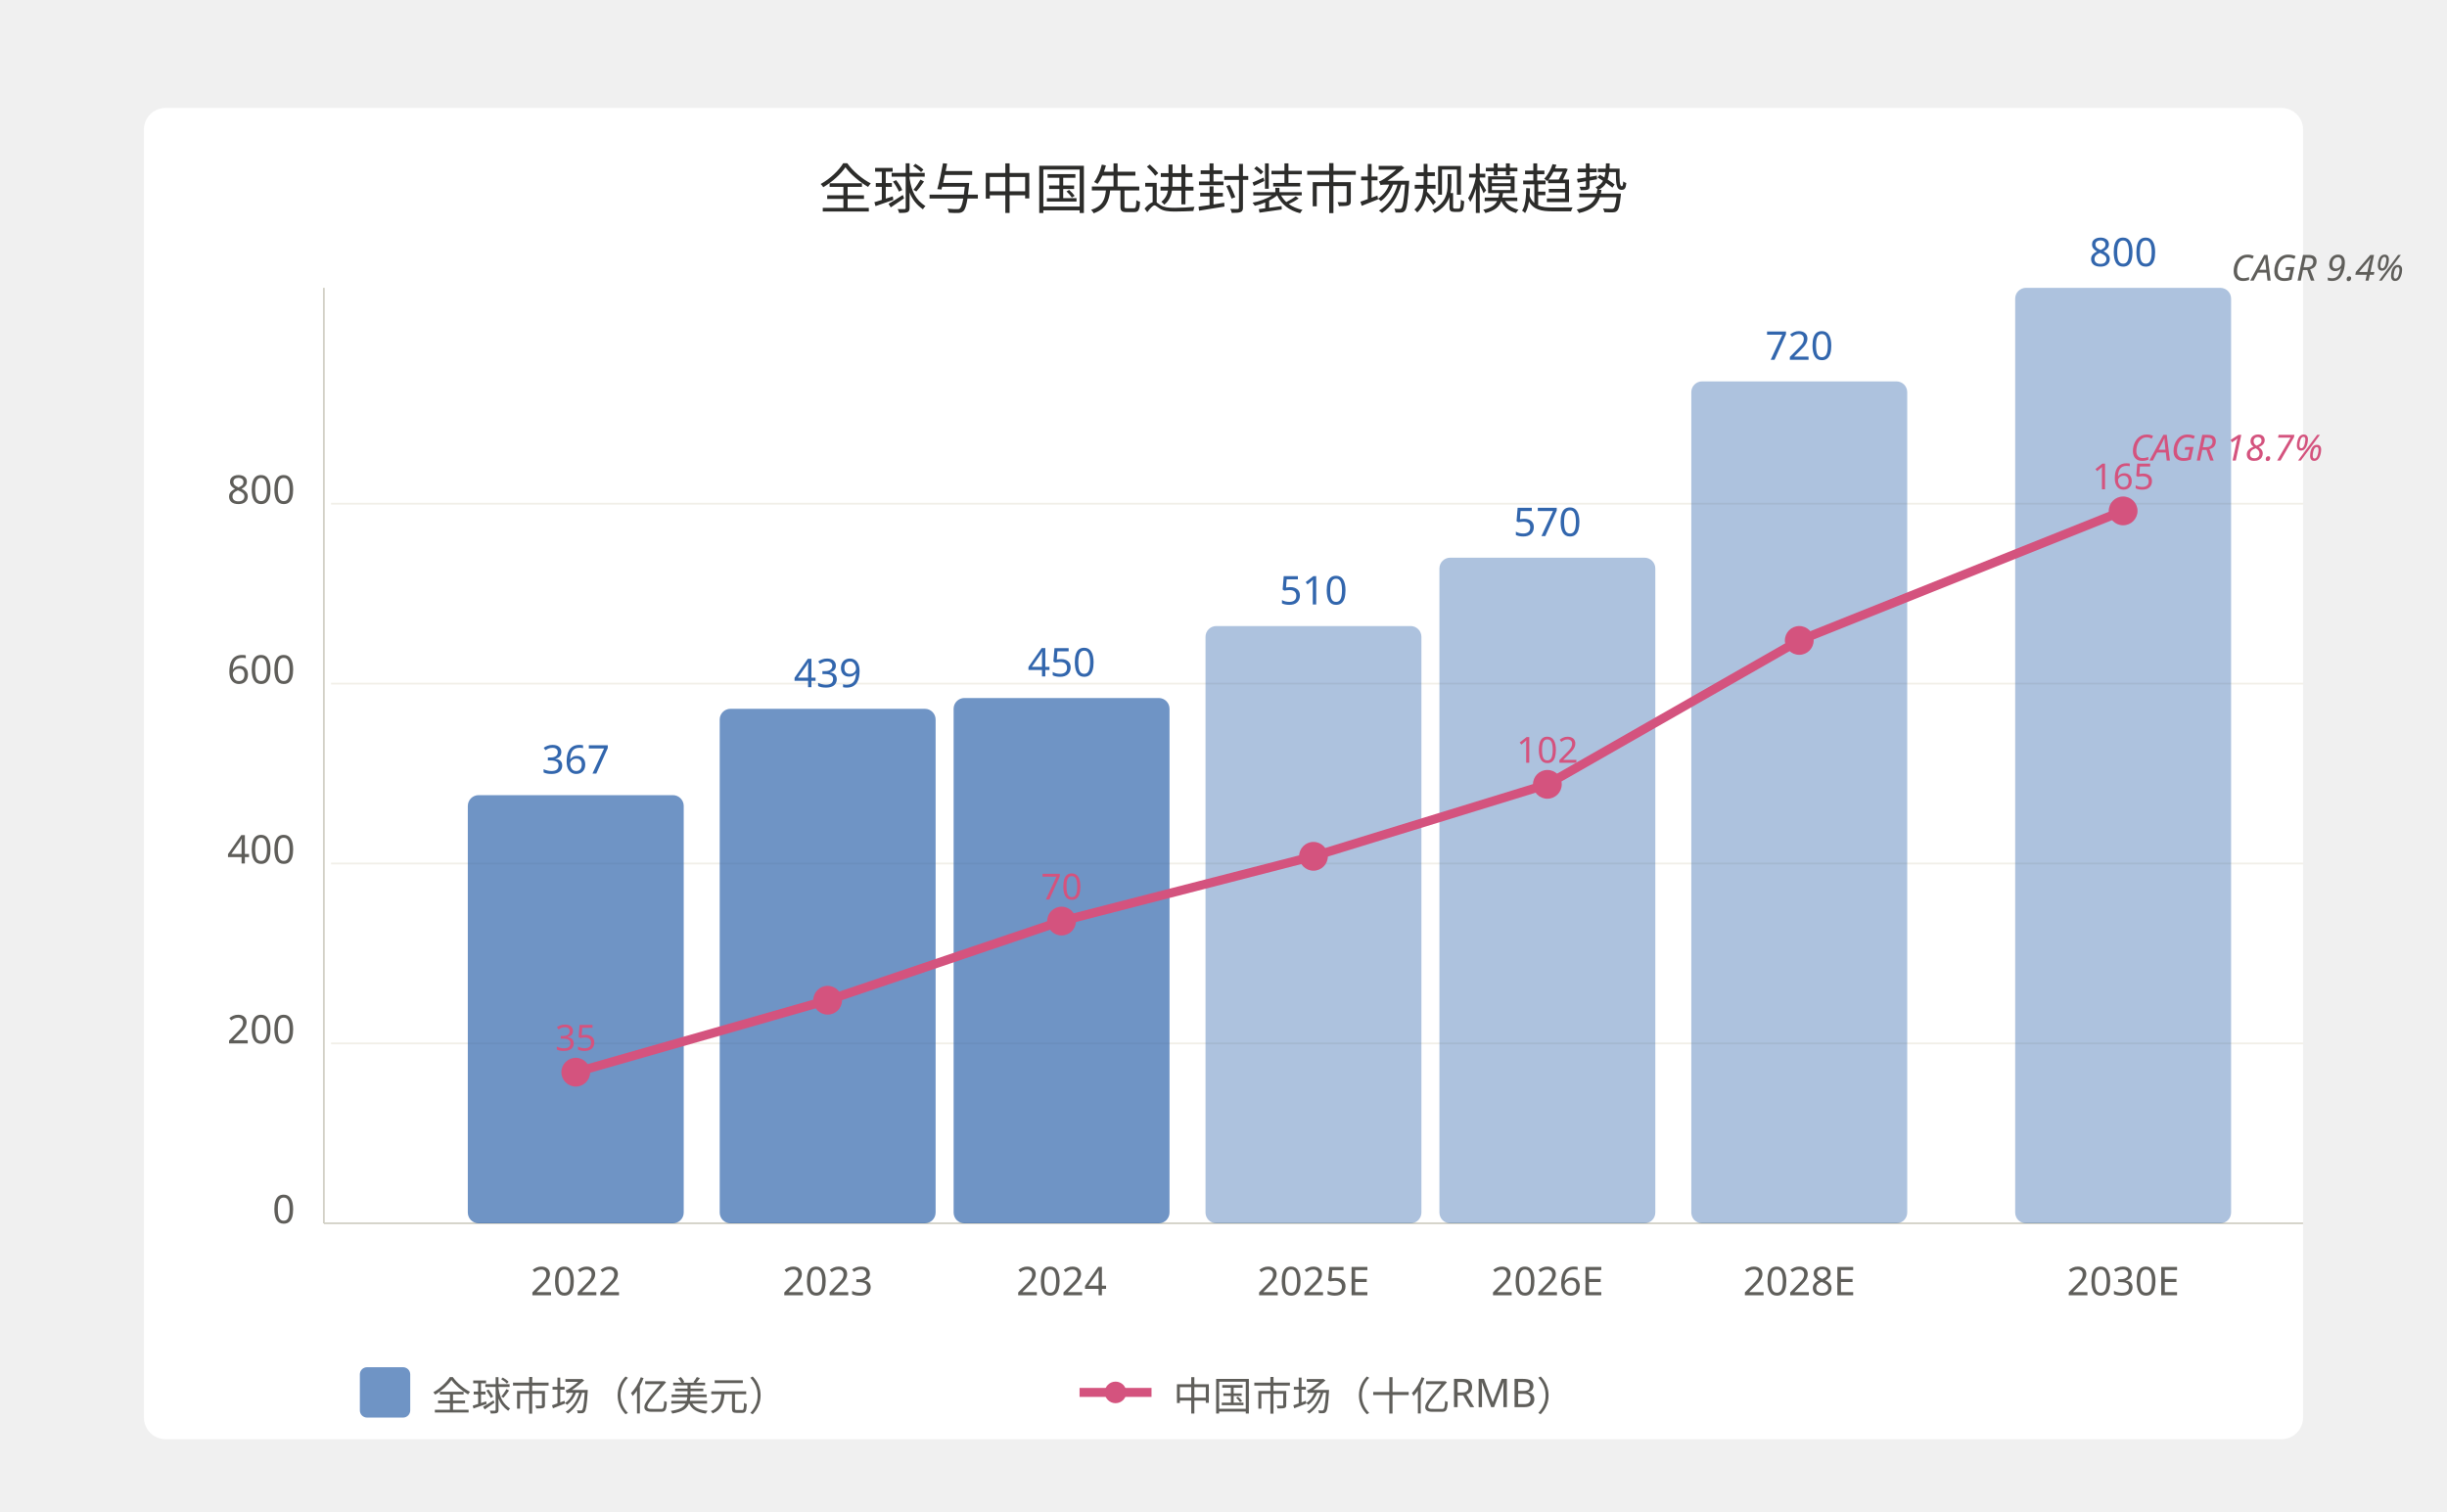
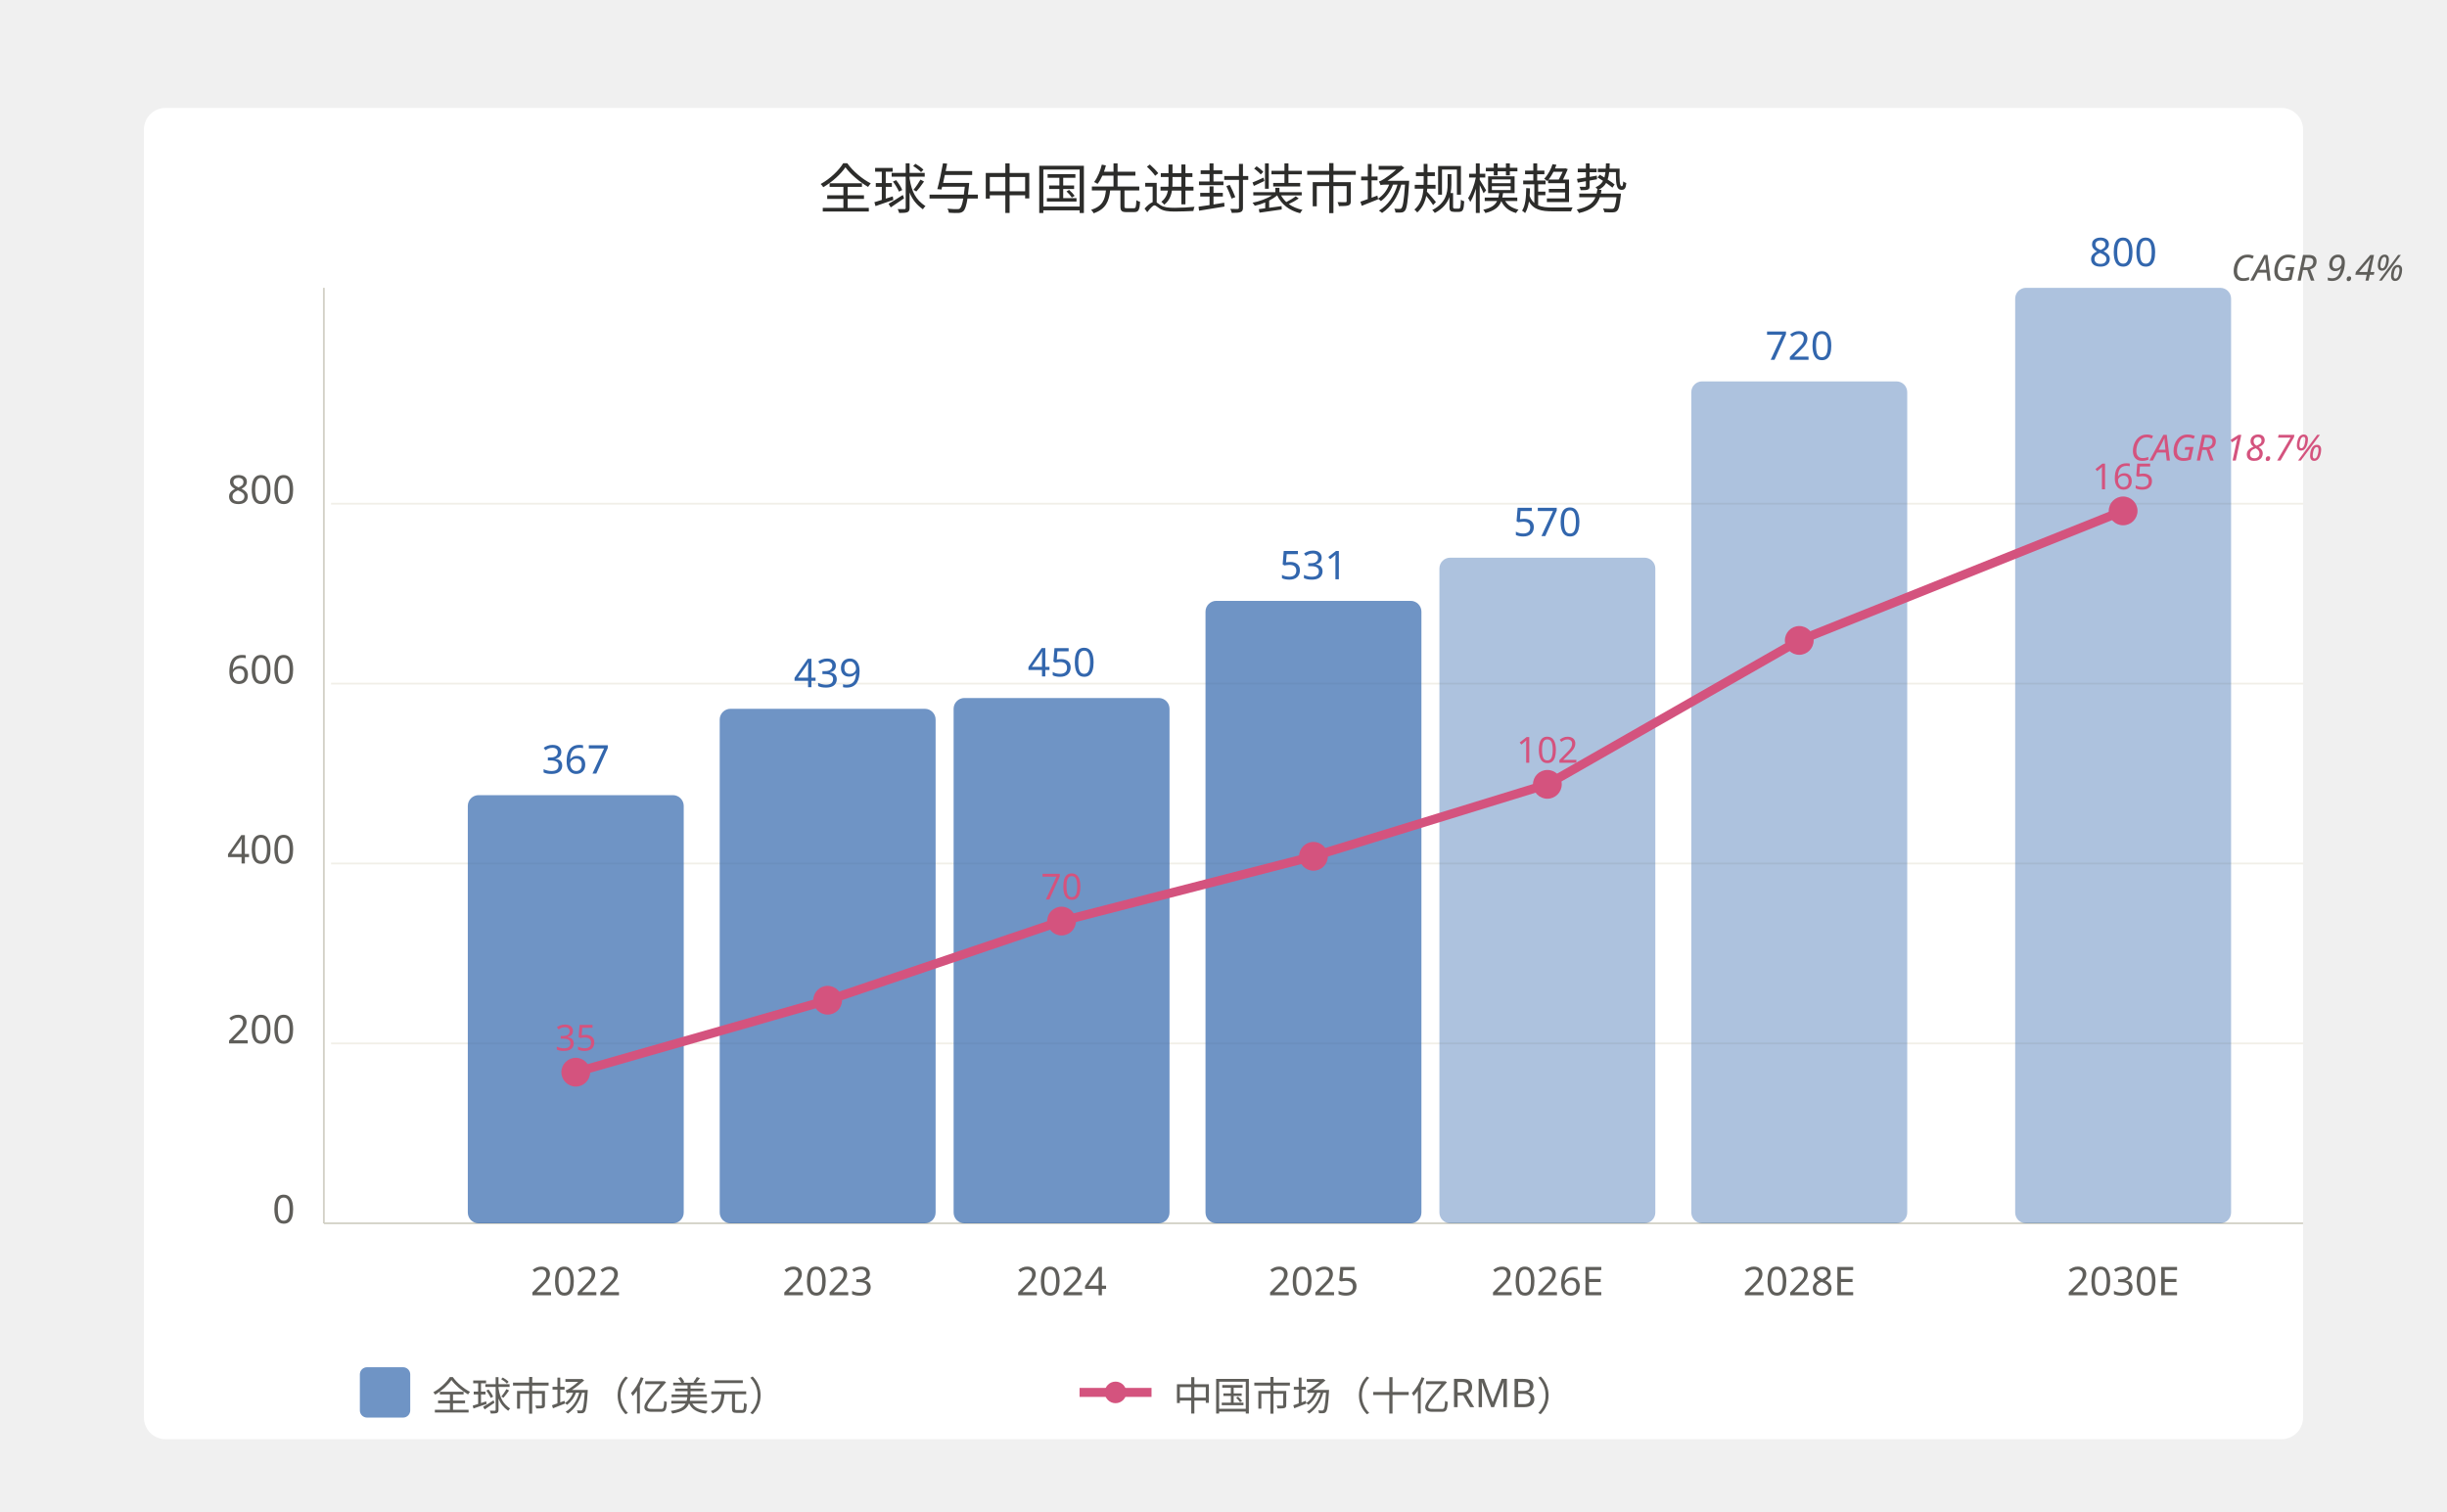
<svg xmlns="http://www.w3.org/2000/svg" width="100%" viewBox="0 0 680 420" role="img">
  <rect x="40" y="30" width="600" height="370" fill="white" stroke="none" rx="6" />
  <text x="340" y="58" text-anchor="middle" font-size="15" font-weight="500" fill="#2C2C2A" font-family="sans-serif">全球与中国先进封装市场规模趋势</text>
  <line x1="90" y1="80" x2="90" y2="340" stroke="#D3D1C7" stroke-width="0.5" />
  <line x1="90" y1="340" x2="640" y2="340" stroke="#D3D1C7" stroke-width="0.5" />
  <text x="82" y="340" text-anchor="end" font-size="11" fill="#5F5E5A" font-family="sans-serif">0</text>
  <text x="82" y="290" text-anchor="end" font-size="11" fill="#5F5E5A" font-family="sans-serif">200</text>
  <text x="82" y="240" text-anchor="end" font-size="11" fill="#5F5E5A" font-family="sans-serif">400</text>
  <text x="82" y="190" text-anchor="end" font-size="11" fill="#5F5E5A" font-family="sans-serif">600</text>
  <text x="82" y="140" text-anchor="end" font-size="11" fill="#5F5E5A" font-family="sans-serif">800</text>
  <line x1="92" y1="290" x2="640" y2="290" stroke="#F1EFE8" stroke-width="0.5" />
  <line x1="92" y1="240" x2="640" y2="240" stroke="#F1EFE8" stroke-width="0.5" />
  <line x1="92" y1="190" x2="640" y2="190" stroke="#F1EFE8" stroke-width="0.5" />
  <line x1="92" y1="140" x2="640" y2="140" stroke="#F1EFE8" stroke-width="0.5" />
  <text x="160" y="360" text-anchor="middle" font-size="11" fill="#5F5E5A" font-family="sans-serif">2022</text>
  <text x="230" y="360" text-anchor="middle" font-size="11" fill="#5F5E5A" font-family="sans-serif">2023</text>
  <text x="295" y="360" text-anchor="middle" font-size="11" fill="#5F5E5A" font-family="sans-serif">2024</text>
-   <text x="365" y="360" text-anchor="middle" font-size="11" fill="#5F5E5A" font-family="sans-serif">2025E</text>
+   <text x="365" y="360" text-anchor="middle" font-size="11" fill="#5F5E5A" font-family="sans-serif">2025</text>
  <text x="430" y="360" text-anchor="middle" font-size="11" fill="#5F5E5A" font-family="sans-serif">2026E</text>
  <text x="500" y="360" text-anchor="middle" font-size="11" fill="#5F5E5A" font-family="sans-serif">2028E</text>
  <text x="590" y="360" text-anchor="middle" font-size="11" fill="#5F5E5A" font-family="sans-serif">2030E</text>
  <rect x="130" y="221" width="60" height="119" rx="3" fill="#3266ad" opacity="0.7" />
  <text x="160" y="215" text-anchor="middle" font-size="11" fill="#3266ad" font-family="sans-serif">367</text>
  <rect x="200" y="197" width="60" height="143" rx="3" fill="#3266ad" opacity="0.7" />
  <text x="230" y="191" text-anchor="middle" font-size="11" fill="#3266ad" font-family="sans-serif">439</text>
  <rect x="265" y="194" width="60" height="146" rx="3" fill="#3266ad" opacity="0.7" />
  <text x="295" y="188" text-anchor="middle" font-size="11" fill="#3266ad" font-family="sans-serif">450</text>
-   <rect x="335" y="174" width="60" height="166" rx="3" fill="#3266ad" opacity="0.4" />
-   <text x="365" y="168" text-anchor="middle" font-size="11" fill="#3266ad" font-family="sans-serif">510</text>
+   <rect x="335" y="167" width="60" height="173" rx="3" fill="#3266ad" opacity="0.7" />
+   <text x="365" y="161" text-anchor="middle" font-size="11" fill="#3266ad" font-family="sans-serif">531</text>
  <rect x="400" y="155" width="60" height="185" rx="3" fill="#3266ad" opacity="0.4" />
  <text x="430" y="149" text-anchor="middle" font-size="11" fill="#3266ad" font-family="sans-serif">570</text>
  <rect x="470" y="106" width="60" height="234" rx="3" fill="#3266ad" opacity="0.4" />
  <text x="500" y="100" text-anchor="middle" font-size="11" fill="#3266ad" font-family="sans-serif">720</text>
  <rect x="560" y="80" width="60" height="260" rx="3" fill="#3266ad" opacity="0.4" />
  <text x="590" y="74" text-anchor="middle" font-size="11" fill="#3266ad" font-family="sans-serif">800</text>
  <polyline points="160,298 230,278 295,256 365,238 430,218 500,178 590,142" fill="none" stroke="#d4537e" stroke-width="2.5" stroke-linecap="round" stroke-linejoin="round" />
  <circle cx="160" cy="298" r="4" fill="#d4537e" />
  <circle cx="230" cy="278" r="4" fill="#d4537e" />
  <circle cx="295" cy="256" r="4" fill="#d4537e" />
  <circle cx="365" cy="238" r="4" fill="#d4537e" />
  <circle cx="430" cy="218" r="4" fill="#d4537e" />
  <circle cx="500" cy="178" r="4" fill="#d4537e" />
  <circle cx="590" cy="142" r="4" fill="#d4537e" />
  <text x="160" y="292" text-anchor="middle" font-size="10" fill="#d4537e" font-family="sans-serif">35</text>
  <text x="295" y="250" text-anchor="middle" font-size="10" fill="#d4537e" font-family="sans-serif">70</text>
  <text x="430" y="212" text-anchor="middle" font-size="10" fill="#d4537e" font-family="sans-serif">102</text>
  <text x="590" y="136" text-anchor="middle" font-size="10" fill="#d4537e" font-family="sans-serif">165</text>
  <rect x="100" y="380" width="14" height="14" rx="2" fill="#3266ad" opacity="0.7" />
  <text x="120" y="392" font-size="11" fill="#5F5E5A" font-family="sans-serif">全球市场（亿美元）</text>
  <line x1="300" y1="387" x2="320" y2="387" stroke="#d4537e" stroke-width="2.5" />
  <circle cx="310" cy="387" r="3" fill="#d4537e" />
  <text x="326" y="392" font-size="11" fill="#5F5E5A" font-family="sans-serif">中国市场（十亿RMB）</text>
  <text x="620" y="78" font-size="10" fill="#5F5E5A" font-family="sans-serif" font-style="italic">CAGR 9.4%</text>
  <text x="592" y="128" font-size="10" fill="#d4537e" font-family="sans-serif" font-style="italic">CAGR 18.7%</text>
</svg>
